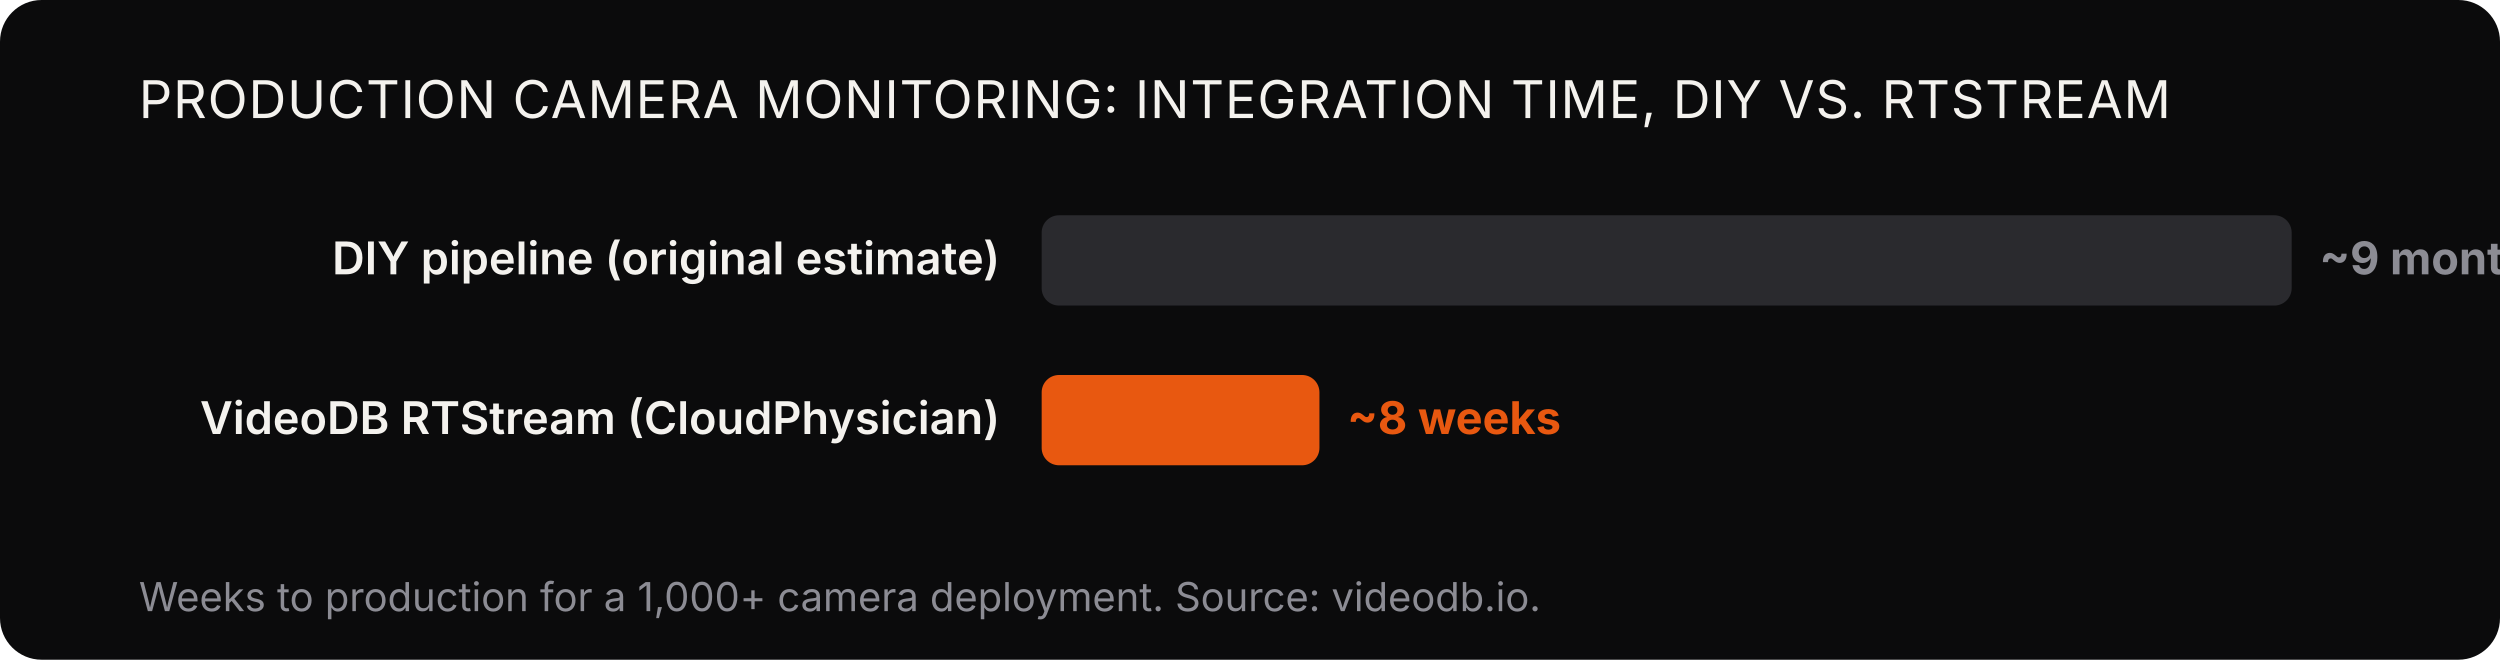
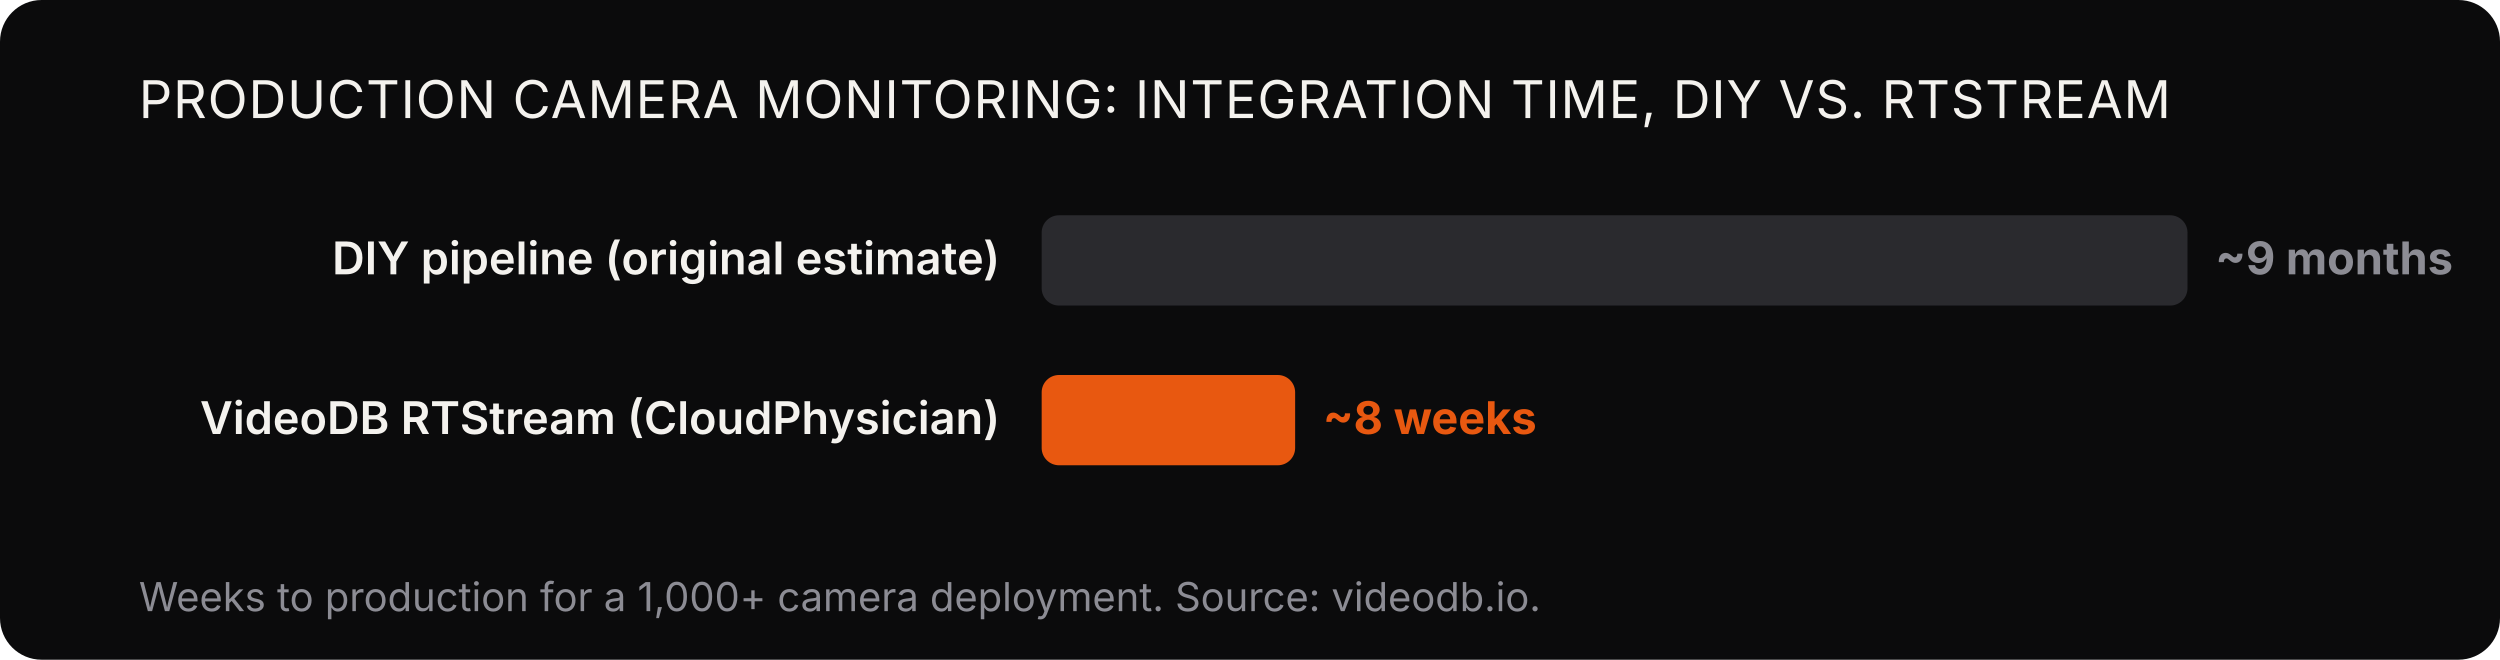
<svg xmlns="http://www.w3.org/2000/svg" viewBox="0 0 720 190" width="720" height="190" font-family="'Inter',system-ui,sans-serif">
  <rect width="720" height="190" rx="12" fill="#0B0B0C" />
  <text x="40" y="34" font-size="15" font-family="'Archivo Black','Inter',sans-serif" fill="#F4F2EE" letter-spacing=".02em">PRODUCTION CAMERA MONITORING: INTEGRATION TIME, DIY VS. RTSTREAM</text>
  <text x="288" y="79" font-size="13" font-weight="600" fill="#F4F2EE" text-anchor="end">DIY pipeline (original estimate)</text>
-   <rect x="300" y="62" width="360" height="26" rx="5" fill="#2A2A2E" />
-   <text x="668" y="79" font-size="13" font-weight="700" fill="#8C8C94" style="font-variant-numeric:tabular-nums">~9 months</text>
+   <rect x="300" y="62" width="330" height="26" rx="5" fill="#2A2A2E" />
+   <text x="638" y="79" font-size="13" font-weight="700" fill="#8C8C94" style="font-variant-numeric:tabular-nums">~9 months</text>
  <text x="288" y="125" font-size="13" font-weight="600" fill="#F4F2EE" text-anchor="end">VideoDB RTStream (CloudPhysician)</text>
-   <rect x="300" y="108" width="80" height="26" rx="5" fill="#E85810" />
-   <text x="388" y="125" font-size="13" font-weight="700" fill="#E85810" style="font-variant-numeric:tabular-nums">~8 weeks</text>
+   <rect x="300" y="108" width="73" height="26" rx="5" fill="#E85810" />
+   <text x="381" y="125" font-size="13" font-weight="700" fill="#E85810" style="font-variant-numeric:tabular-nums">~8 weeks</text>
  <text x="40" y="176" font-size="11.5" fill="#8C8C94">Weeks to production for a 1,000+ camera deployment. Source: videodb.io.</text>
</svg>
